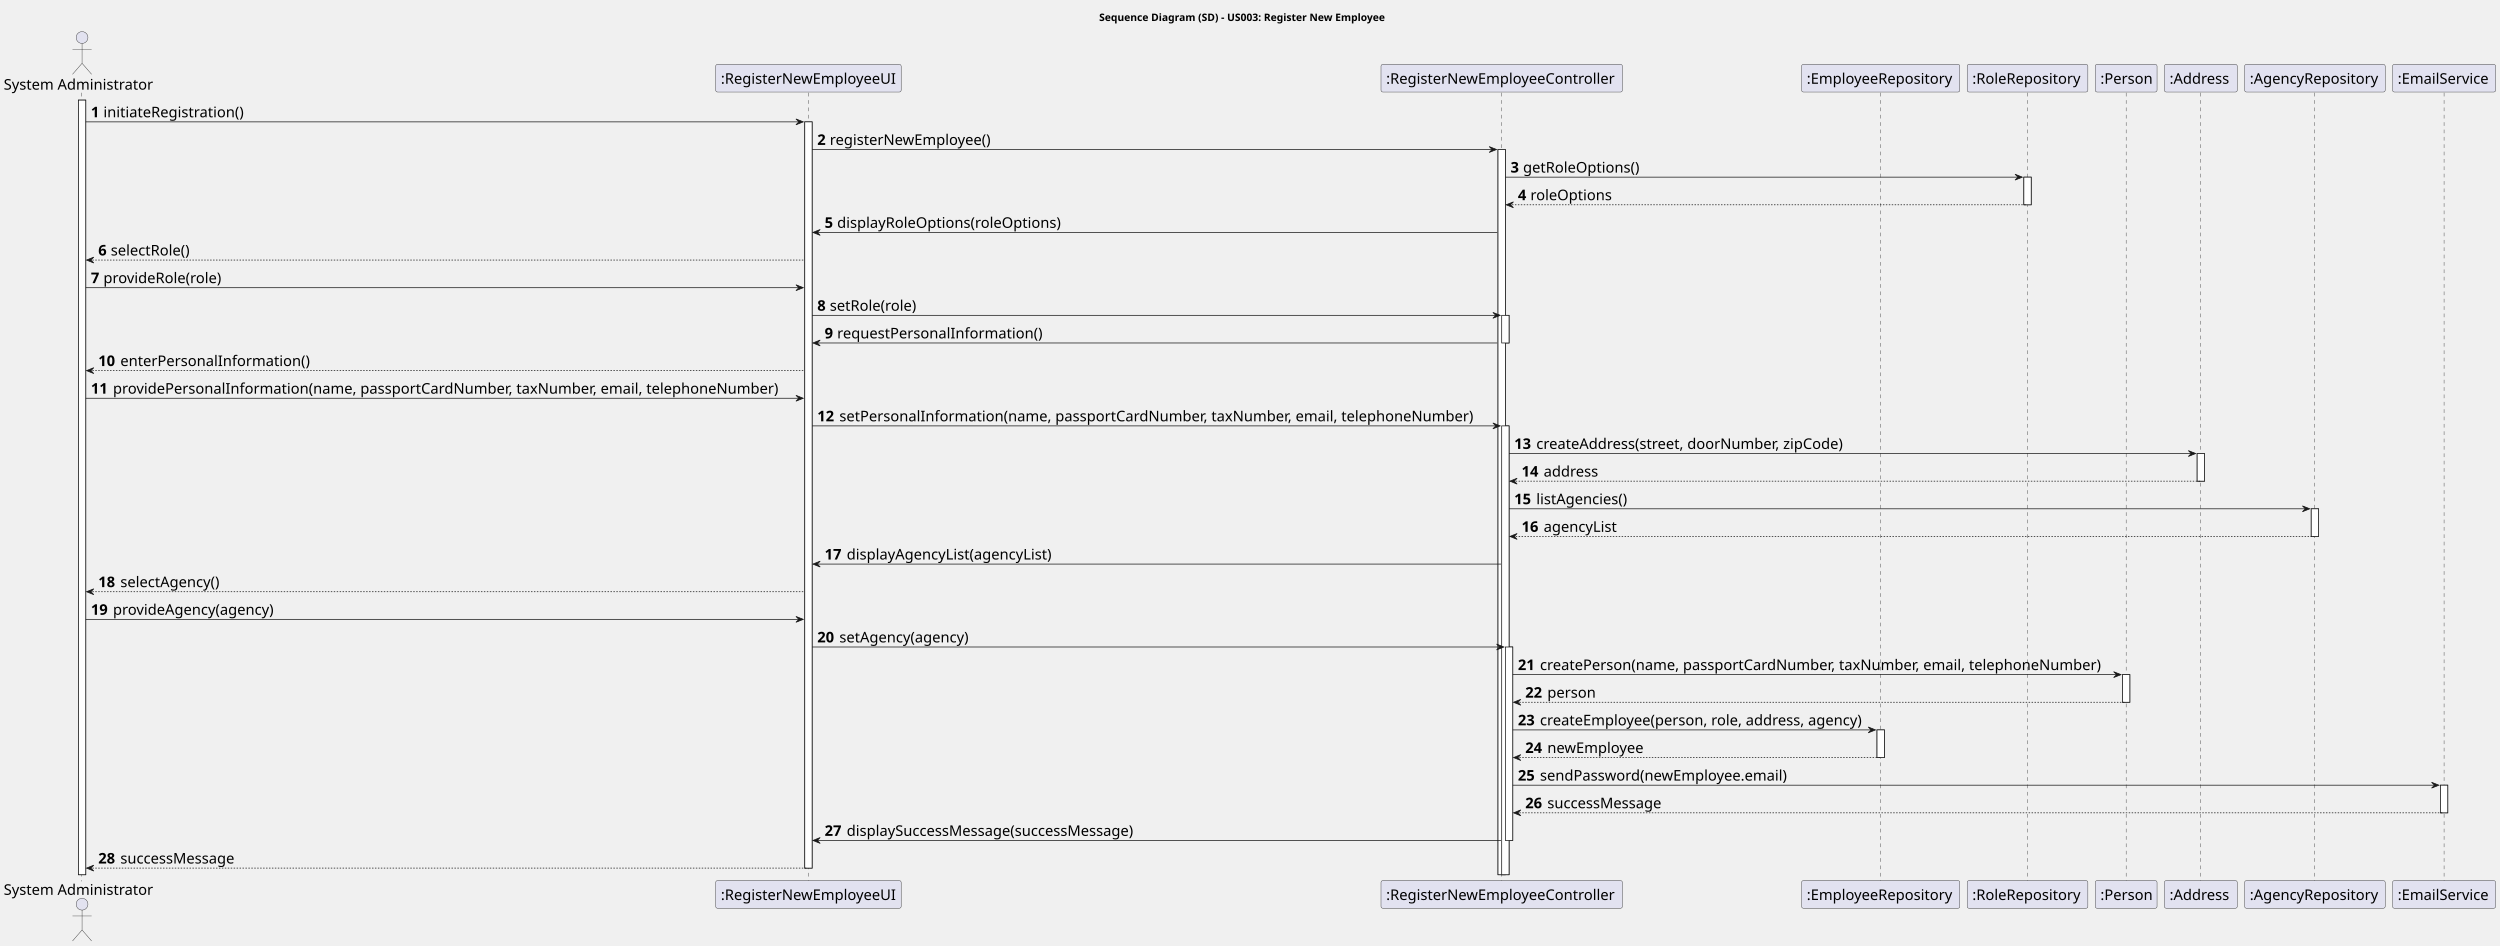
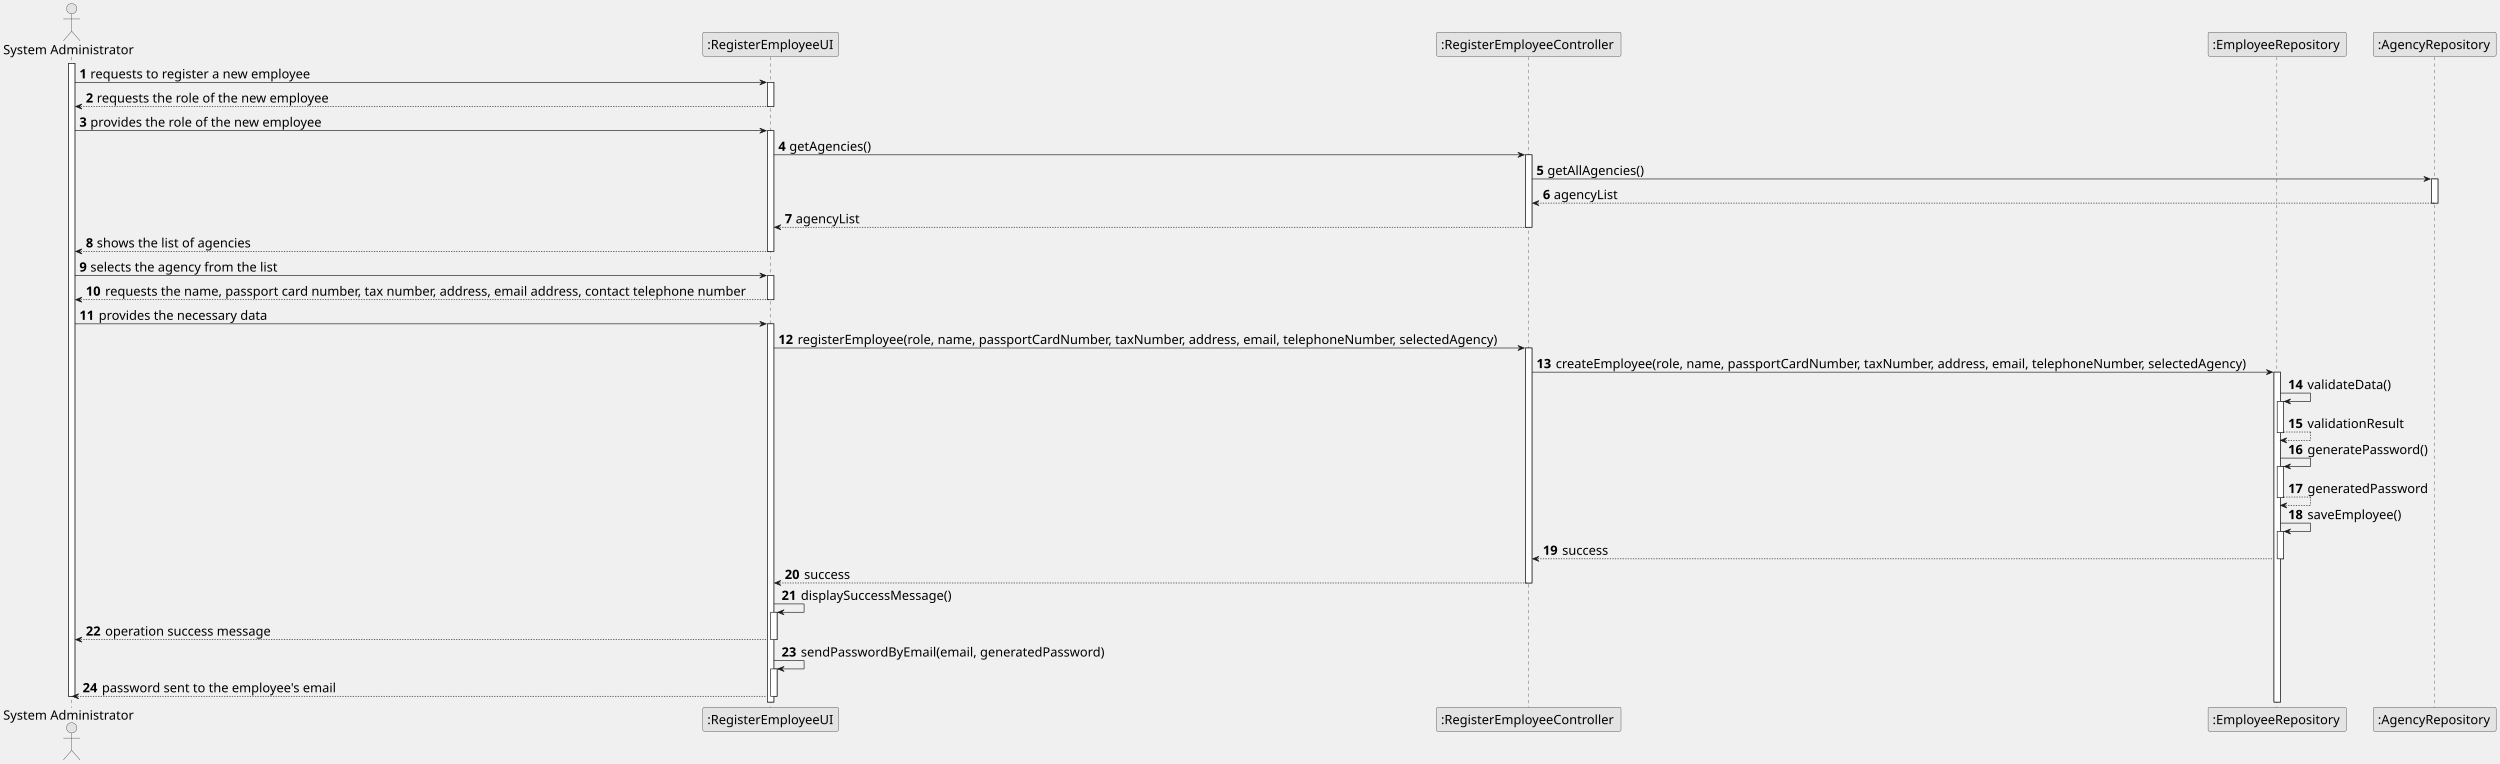
- <svg xmlns="http://www.w3.org/2000/svg" contentStyleType="text/css" height="1285px" preserveAspectRatio="none" style="width:3397px;height:1285px;background:#FFFFFF;" version="1.1" viewBox="0 0 3397 1285" width="3397px" zoomAndPan="magnify">
+ <svg xmlns="http://www.w3.org/2000/svg" contentStyleType="text/css" height="1188px" preserveAspectRatio="none" style="width:3888px;height:1188px;background:#FFFFFF;" version="1.1" viewBox="0 0 3888 1188" width="3888px" zoomAndPan="magnify">
  <defs />
  <g>
-     <text fill="#000000" font-family="sans-serif" font-size="14" font-weight="bold" lengthAdjust="spacing" textLength="408" x="1493.5" y="28.535">Sequence Diagram (SD) - US003: Register New Employee</text>
-     <rect fill="#FFFFFF" height="1052.531" style="stroke:#181818;stroke-width:1.0;" width="10" x="106.5" y="136.043" />
-     <rect fill="#FFFFFF" height="1013.977" style="stroke:#181818;stroke-width:1.0;" width="10" x="1093.5" y="165.598" />
-     <rect fill="#FFFFFF" height="985.422" style="stroke:#181818;stroke-width:1.0;" width="10" x="2035.5" y="203.152" />
-     <rect fill="#FFFFFF" height="37.555" style="stroke:#181818;stroke-width:1.0;" width="10" x="2040.5" y="428.481" />
-     <rect fill="#FFFFFF" height="609.875" style="stroke:#181818;stroke-width:1.0;" width="10" x="2040.5" y="578.699" />
-     <rect fill="#FFFFFF" height="262.883" style="stroke:#181818;stroke-width:1.0;" width="10" x="2045.5" y="879.137" />
-     <rect fill="#FFFFFF" height="37.555" style="stroke:#181818;stroke-width:1.0;" width="10" x="2550.5" y="991.801" />
-     <rect fill="#FFFFFF" height="37.555" style="stroke:#181818;stroke-width:1.0;" width="10" x="2750" y="240.707" />
-     <rect fill="#FFFFFF" height="37.555" style="stroke:#181818;stroke-width:1.0;" width="10" x="2884" y="916.691" />
-     <rect fill="#FFFFFF" height="37.555" style="stroke:#181818;stroke-width:1.0;" width="10" x="2985.5" y="616.254" />
-     <rect fill="#FFFFFF" height="37.555" style="stroke:#181818;stroke-width:1.0;" width="10" x="3140.5" y="691.363" />
-     <rect fill="#FFFFFF" height="37.555" style="stroke:#181818;stroke-width:1.0;" width="10" x="3316" y="1066.91" />
-     <line style="stroke:#181818;stroke-width:0.5;stroke-dasharray:5.0,5.0;" x1="111" x2="111" y1="126.043" y2="1197.574" />
-     <line style="stroke:#181818;stroke-width:0.5;stroke-dasharray:5.0,5.0;" x1="1098.5" x2="1098.5" y1="126.043" y2="1197.574" />
-     <line style="stroke:#181818;stroke-width:0.5;stroke-dasharray:5.0,5.0;" x1="2040.5" x2="2040.5" y1="126.043" y2="1197.574" />
-     <line style="stroke:#181818;stroke-width:0.5;stroke-dasharray:5.0,5.0;" x1="2555" x2="2555" y1="126.043" y2="1197.574" />
-     <line style="stroke:#181818;stroke-width:0.5;stroke-dasharray:5.0,5.0;" x1="2755" x2="2755" y1="126.043" y2="1197.574" />
-     <line style="stroke:#181818;stroke-width:0.5;stroke-dasharray:5.0,5.0;" x1="2889" x2="2889" y1="126.043" y2="1197.574" />
-     <line style="stroke:#181818;stroke-width:0.5;stroke-dasharray:5.0,5.0;" x1="2990" x2="2990" y1="126.043" y2="1197.574" />
-     <line style="stroke:#181818;stroke-width:0.5;stroke-dasharray:5.0,5.0;" x1="3145" x2="3145" y1="126.043" y2="1197.574" />
-     <line style="stroke:#181818;stroke-width:0.5;stroke-dasharray:5.0,5.0;" x1="3321" x2="3321" y1="126.043" y2="1197.574" />
-     <text fill="#000000" font-family="sans-serif" font-size="20" lengthAdjust="spacing" textLength="207" x="5" y="121.824">System Administrator</text>
-     <ellipse cx="111.5" cy="50.988" fill="#E2E2F0" rx="8" ry="8" style="stroke:#181818;stroke-width:0.5;" />
-     <path d="M111.5,58.988 L111.5,85.988 M98.5,66.988 L124.5,66.988 M111.5,85.988 L98.5,100.988 M111.5,85.988 L124.5,100.988 " fill="none" style="stroke:#181818;stroke-width:0.5;" />
-     <text fill="#000000" font-family="sans-serif" font-size="20" lengthAdjust="spacing" textLength="207" x="5" y="1215.91">System Administrator</text>
-     <ellipse cx="111.5" cy="1228.629" fill="#E2E2F0" rx="8" ry="8" style="stroke:#181818;stroke-width:0.5;" />
-     <path d="M111.5,1236.629 L111.5,1263.629 M98.5,1244.629 L124.5,1244.629 M111.5,1263.629 L98.5,1278.629 M111.5,1263.629 L124.5,1278.629 " fill="none" style="stroke:#181818;stroke-width:0.5;" />
-     <rect fill="#E2E2F0" height="37.555" rx="2.5" ry="2.5" style="stroke:#181818;stroke-width:0.5;" width="252" x="972.5" y="87.488" />
-     <text fill="#000000" font-family="sans-serif" font-size="20" lengthAdjust="spacing" textLength="238" x="979.5" y="113.824">:RegisterNewEmployeeUI</text>
-     <rect fill="#E2E2F0" height="37.555" rx="2.5" ry="2.5" style="stroke:#181818;stroke-width:0.5;" width="252" x="972.5" y="1196.574" />
-     <text fill="#000000" font-family="sans-serif" font-size="20" lengthAdjust="spacing" textLength="238" x="979.5" y="1222.91">:RegisterNewEmployeeUI</text>
-     <rect fill="#E2E2F0" height="37.555" rx="2.5" ry="2.5" style="stroke:#181818;stroke-width:0.5;" width="328" x="1876.5" y="87.488" />
-     <text fill="#000000" font-family="sans-serif" font-size="20" lengthAdjust="spacing" textLength="314" x="1883.5" y="113.824">:RegisterNewEmployeeController</text>
-     <rect fill="#E2E2F0" height="37.555" rx="2.5" ry="2.5" style="stroke:#181818;stroke-width:0.5;" width="328" x="1876.5" y="1196.574" />
-     <text fill="#000000" font-family="sans-serif" font-size="20" lengthAdjust="spacing" textLength="314" x="1883.5" y="1222.91">:RegisterNewEmployeeController</text>
-     <rect fill="#E2E2F0" height="37.555" rx="2.5" ry="2.5" style="stroke:#181818;stroke-width:0.5;" width="215" x="2448" y="87.488" />
-     <text fill="#000000" font-family="sans-serif" font-size="20" lengthAdjust="spacing" textLength="201" x="2455" y="113.824">:EmployeeRepository</text>
-     <rect fill="#E2E2F0" height="37.555" rx="2.5" ry="2.5" style="stroke:#181818;stroke-width:0.5;" width="215" x="2448" y="1196.574" />
-     <text fill="#000000" font-family="sans-serif" font-size="20" lengthAdjust="spacing" textLength="201" x="2455" y="1222.91">:EmployeeRepository</text>
-     <rect fill="#E2E2F0" height="37.555" rx="2.5" ry="2.5" style="stroke:#181818;stroke-width:0.5;" width="164" x="2673" y="87.488" />
-     <text fill="#000000" font-family="sans-serif" font-size="20" lengthAdjust="spacing" textLength="150" x="2680" y="113.824">:RoleRepository</text>
-     <rect fill="#E2E2F0" height="37.555" rx="2.5" ry="2.5" style="stroke:#181818;stroke-width:0.5;" width="164" x="2673" y="1196.574" />
-     <text fill="#000000" font-family="sans-serif" font-size="20" lengthAdjust="spacing" textLength="150" x="2680" y="1222.91">:RoleRepository</text>
-     <rect fill="#E2E2F0" height="37.555" rx="2.5" ry="2.5" style="stroke:#181818;stroke-width:0.5;" width="84" x="2847" y="87.488" />
-     <text fill="#000000" font-family="sans-serif" font-size="20" lengthAdjust="spacing" textLength="70" x="2854" y="113.824">:Person</text>
-     <rect fill="#E2E2F0" height="37.555" rx="2.5" ry="2.5" style="stroke:#181818;stroke-width:0.5;" width="84" x="2847" y="1196.574" />
-     <text fill="#000000" font-family="sans-serif" font-size="20" lengthAdjust="spacing" textLength="70" x="2854" y="1222.91">:Person</text>
-     <rect fill="#E2E2F0" height="37.555" rx="2.5" ry="2.5" style="stroke:#181818;stroke-width:0.5;" width="99" x="2941" y="87.488" />
-     <text fill="#000000" font-family="sans-serif" font-size="20" lengthAdjust="spacing" textLength="85" x="2948" y="113.824">:Address</text>
-     <rect fill="#E2E2F0" height="37.555" rx="2.5" ry="2.5" style="stroke:#181818;stroke-width:0.5;" width="99" x="2941" y="1196.574" />
-     <text fill="#000000" font-family="sans-serif" font-size="20" lengthAdjust="spacing" textLength="85" x="2948" y="1222.91">:Address</text>
-     <rect fill="#E2E2F0" height="37.555" rx="2.5" ry="2.5" style="stroke:#181818;stroke-width:0.5;" width="191" x="3050" y="87.488" />
-     <text fill="#000000" font-family="sans-serif" font-size="20" lengthAdjust="spacing" textLength="177" x="3057" y="113.824">:AgencyRepository</text>
-     <rect fill="#E2E2F0" height="37.555" rx="2.5" ry="2.5" style="stroke:#181818;stroke-width:0.5;" width="191" x="3050" y="1196.574" />
-     <text fill="#000000" font-family="sans-serif" font-size="20" lengthAdjust="spacing" textLength="177" x="3057" y="1222.91">:AgencyRepository</text>
-     <rect fill="#E2E2F0" height="37.555" rx="2.5" ry="2.5" style="stroke:#181818;stroke-width:0.5;" width="140" x="3251" y="87.488" />
-     <text fill="#000000" font-family="sans-serif" font-size="20" lengthAdjust="spacing" textLength="126" x="3258" y="113.824">:EmailService</text>
-     <rect fill="#E2E2F0" height="37.555" rx="2.5" ry="2.5" style="stroke:#181818;stroke-width:0.5;" width="140" x="3251" y="1196.574" />
-     <text fill="#000000" font-family="sans-serif" font-size="20" lengthAdjust="spacing" textLength="126" x="3258" y="1222.91">:EmailService</text>
-     <rect fill="#FFFFFF" height="1052.531" style="stroke:#181818;stroke-width:1.0;" width="10" x="106.5" y="136.043" />
-     <rect fill="#FFFFFF" height="1013.977" style="stroke:#181818;stroke-width:1.0;" width="10" x="1093.5" y="165.598" />
-     <rect fill="#FFFFFF" height="985.422" style="stroke:#181818;stroke-width:1.0;" width="10" x="2035.5" y="203.152" />
-     <rect fill="#FFFFFF" height="37.555" style="stroke:#181818;stroke-width:1.0;" width="10" x="2040.5" y="428.481" />
-     <rect fill="#FFFFFF" height="609.875" style="stroke:#181818;stroke-width:1.0;" width="10" x="2040.5" y="578.699" />
-     <rect fill="#FFFFFF" height="262.883" style="stroke:#181818;stroke-width:1.0;" width="10" x="2045.5" y="879.137" />
-     <rect fill="#FFFFFF" height="37.555" style="stroke:#181818;stroke-width:1.0;" width="10" x="2550.5" y="991.801" />
-     <rect fill="#FFFFFF" height="37.555" style="stroke:#181818;stroke-width:1.0;" width="10" x="2750" y="240.707" />
-     <rect fill="#FFFFFF" height="37.555" style="stroke:#181818;stroke-width:1.0;" width="10" x="2884" y="916.691" />
-     <rect fill="#FFFFFF" height="37.555" style="stroke:#181818;stroke-width:1.0;" width="10" x="2985.5" y="616.254" />
-     <rect fill="#FFFFFF" height="37.555" style="stroke:#181818;stroke-width:1.0;" width="10" x="3140.5" y="691.363" />
-     <rect fill="#FFFFFF" height="37.555" style="stroke:#181818;stroke-width:1.0;" width="10" x="3316" y="1066.91" />
-     <polygon fill="#181818" points="1081.5,161.598,1091.5,165.598,1081.5,169.598,1085.5,165.598" style="stroke:#181818;stroke-width:1.0;" />
-     <line style="stroke:#181818;stroke-width:1.0;" x1="116.5" x2="1087.5" y1="165.598" y2="165.598" />
-     <text fill="#000000" font-family="sans-serif" font-size="20" font-weight="bold" lengthAdjust="spacing" textLength="13" x="123.5" y="159.379">1</text>
-     <text fill="#000000" font-family="sans-serif" font-size="20" lengthAdjust="spacing" textLength="195" x="140.5" y="159.379">initiateRegistration()</text>
-     <polygon fill="#181818" points="2023.5,199.152,2033.5,203.152,2023.5,207.152,2027.5,203.152" style="stroke:#181818;stroke-width:1.0;" />
-     <line style="stroke:#181818;stroke-width:1.0;" x1="1103.5" x2="2029.5" y1="203.152" y2="203.152" />
-     <text fill="#000000" font-family="sans-serif" font-size="20" font-weight="bold" lengthAdjust="spacing" textLength="13" x="1110.5" y="196.934">2</text>
-     <text fill="#000000" font-family="sans-serif" font-size="20" lengthAdjust="spacing" textLength="221" x="1127.5" y="196.934">registerNewEmployee()</text>
-     <polygon fill="#181818" points="2738,236.707,2748,240.707,2738,244.707,2742,240.707" style="stroke:#181818;stroke-width:1.0;" />
-     <line style="stroke:#181818;stroke-width:1.0;" x1="2045.5" x2="2744" y1="240.707" y2="240.707" />
-     <text fill="#000000" font-family="sans-serif" font-size="20" font-weight="bold" lengthAdjust="spacing" textLength="13" x="2052.5" y="234.488">3</text>
-     <text fill="#000000" font-family="sans-serif" font-size="20" lengthAdjust="spacing" textLength="162" x="2069.5" y="234.488">getRoleOptions()</text>
-     <polygon fill="#181818" points="2056.5,274.262,2046.5,278.262,2056.5,282.262,2052.5,278.262" style="stroke:#181818;stroke-width:1.0;" />
-     <line style="stroke:#181818;stroke-width:1.0;stroke-dasharray:2.0,2.0;" x1="2050.5" x2="2754" y1="278.262" y2="278.262" />
-     <text fill="#000000" font-family="sans-serif" font-size="20" font-weight="bold" lengthAdjust="spacing" textLength="13" x="2062.5" y="272.043">4</text>
-     <text fill="#000000" font-family="sans-serif" font-size="20" lengthAdjust="spacing" textLength="113" x="2079.5" y="272.043">roleOptions</text>
-     <polygon fill="#181818" points="1114.5,311.816,1104.5,315.816,1114.5,319.816,1110.5,315.816" style="stroke:#181818;stroke-width:1.0;" />
-     <line style="stroke:#181818;stroke-width:1.0;" x1="1108.5" x2="2034.5" y1="315.816" y2="315.816" />
-     <text fill="#000000" font-family="sans-serif" font-size="20" font-weight="bold" lengthAdjust="spacing" textLength="13" x="1120.5" y="309.598">5</text>
-     <text fill="#000000" font-family="sans-serif" font-size="20" lengthAdjust="spacing" textLength="314" x="1137.5" y="309.598">displayRoleOptions(roleOptions)</text>
-     <polygon fill="#181818" points="127.5,349.371,117.5,353.371,127.5,357.371,123.5,353.371" style="stroke:#181818;stroke-width:1.0;" />
-     <line style="stroke:#181818;stroke-width:1.0;stroke-dasharray:2.0,2.0;" x1="121.5" x2="1092.5" y1="353.371" y2="353.371" />
-     <text fill="#000000" font-family="sans-serif" font-size="20" font-weight="bold" lengthAdjust="spacing" textLength="13" x="133.5" y="347.152">6</text>
-     <text fill="#000000" font-family="sans-serif" font-size="20" lengthAdjust="spacing" textLength="111" x="150.5" y="347.152">selectRole()</text>
-     <polygon fill="#181818" points="1081.5,386.926,1091.5,390.926,1081.5,394.926,1085.5,390.926" style="stroke:#181818;stroke-width:1.0;" />
-     <line style="stroke:#181818;stroke-width:1.0;" x1="116.5" x2="1087.5" y1="390.926" y2="390.926" />
-     <text fill="#000000" font-family="sans-serif" font-size="20" font-weight="bold" lengthAdjust="spacing" textLength="13" x="123.5" y="384.707">7</text>
-     <text fill="#000000" font-family="sans-serif" font-size="20" lengthAdjust="spacing" textLength="166" x="140.5" y="384.707">provideRole(role)</text>
-     <polygon fill="#181818" points="2028.5,424.481,2038.5,428.481,2028.5,432.481,2032.5,428.481" style="stroke:#181818;stroke-width:1.0;" />
-     <line style="stroke:#181818;stroke-width:1.0;" x1="1103.5" x2="2034.5" y1="428.481" y2="428.481" />
-     <text fill="#000000" font-family="sans-serif" font-size="20" font-weight="bold" lengthAdjust="spacing" textLength="13" x="1110.5" y="422.262">8</text>
-     <text fill="#000000" font-family="sans-serif" font-size="20" lengthAdjust="spacing" textLength="121" x="1127.5" y="422.262">setRole(role)</text>
-     <polygon fill="#181818" points="1114.5,462.035,1104.5,466.035,1114.5,470.035,1110.5,466.035" style="stroke:#181818;stroke-width:1.0;" />
-     <line style="stroke:#181818;stroke-width:1.0;" x1="1108.5" x2="2034.5" y1="466.035" y2="466.035" />
-     <text fill="#000000" font-family="sans-serif" font-size="20" font-weight="bold" lengthAdjust="spacing" textLength="13" x="1120.5" y="459.816">9</text>
-     <text fill="#000000" font-family="sans-serif" font-size="20" lengthAdjust="spacing" textLength="279" x="1137.5" y="459.816">requestPersonalInformation()</text>
-     <polygon fill="#181818" points="127.5,499.59,117.5,503.59,127.5,507.59,123.5,503.59" style="stroke:#181818;stroke-width:1.0;" />
-     <line style="stroke:#181818;stroke-width:1.0;stroke-dasharray:2.0,2.0;" x1="121.5" x2="1092.5" y1="503.59" y2="503.59" />
-     <text fill="#000000" font-family="sans-serif" font-size="20" font-weight="bold" lengthAdjust="spacing" textLength="26" x="133.5" y="497.371">10</text>
-     <text fill="#000000" font-family="sans-serif" font-size="20" lengthAdjust="spacing" textLength="256" x="163.5" y="497.371">enterPersonalInformation()</text>
-     <polygon fill="#181818" points="1081.5,537.144,1091.5,541.144,1081.5,545.144,1085.5,541.144" style="stroke:#181818;stroke-width:1.0;" />
-     <line style="stroke:#181818;stroke-width:1.0;" x1="116.5" x2="1087.5" y1="541.144" y2="541.144" />
-     <text fill="#000000" font-family="sans-serif" font-size="20" font-weight="bold" lengthAdjust="spacing" textLength="26" x="123.5" y="534.926">11</text>
-     <text fill="#000000" font-family="sans-serif" font-size="20" lengthAdjust="spacing" textLength="923" x="153.5" y="534.926">providePersonalInformation(name, passportCardNumber, taxNumber, email, telephoneNumber)</text>
-     <polygon fill="#181818" points="2028.5,574.699,2038.5,578.699,2028.5,582.699,2032.5,578.699" style="stroke:#181818;stroke-width:1.0;" />
-     <line style="stroke:#181818;stroke-width:1.0;" x1="1103.5" x2="2034.5" y1="578.699" y2="578.699" />
-     <text fill="#000000" font-family="sans-serif" font-size="20" font-weight="bold" lengthAdjust="spacing" textLength="26" x="1110.5" y="572.481">12</text>
-     <text fill="#000000" font-family="sans-serif" font-size="20" lengthAdjust="spacing" textLength="878" x="1140.5" y="572.481">setPersonalInformation(name, passportCardNumber, taxNumber, email, telephoneNumber)</text>
-     <polygon fill="#181818" points="2973.5,612.254,2983.5,616.254,2973.5,620.254,2977.5,616.254" style="stroke:#181818;stroke-width:1.0;" />
-     <line style="stroke:#181818;stroke-width:1.0;" x1="2050.5" x2="2979.5" y1="616.254" y2="616.254" />
-     <text fill="#000000" font-family="sans-serif" font-size="20" font-weight="bold" lengthAdjust="spacing" textLength="26" x="2057.5" y="610.035">13</text>
-     <text fill="#000000" font-family="sans-serif" font-size="20" lengthAdjust="spacing" textLength="432" x="2087.5" y="610.035">createAddress(street, doorNumber, zipCode)</text>
-     <polygon fill="#181818" points="2061.5,649.809,2051.5,653.809,2061.5,657.809,2057.5,653.809" style="stroke:#181818;stroke-width:1.0;" />
-     <line style="stroke:#181818;stroke-width:1.0;stroke-dasharray:2.0,2.0;" x1="2055.5" x2="2989.5" y1="653.809" y2="653.809" />
-     <text fill="#000000" font-family="sans-serif" font-size="20" font-weight="bold" lengthAdjust="spacing" textLength="26" x="2067.5" y="647.59">14</text>
-     <text fill="#000000" font-family="sans-serif" font-size="20" lengthAdjust="spacing" textLength="76" x="2097.5" y="647.59">address</text>
-     <polygon fill="#181818" points="3128.5,687.363,3138.5,691.363,3128.5,695.363,3132.5,691.363" style="stroke:#181818;stroke-width:1.0;" />
-     <line style="stroke:#181818;stroke-width:1.0;" x1="2050.5" x2="3134.5" y1="691.363" y2="691.363" />
-     <text fill="#000000" font-family="sans-serif" font-size="20" font-weight="bold" lengthAdjust="spacing" textLength="26" x="2057.5" y="685.144">15</text>
-     <text fill="#000000" font-family="sans-serif" font-size="20" lengthAdjust="spacing" textLength="129" x="2087.5" y="685.144">listAgencies()</text>
-     <polygon fill="#181818" points="2061.5,724.918,2051.5,728.918,2061.5,732.918,2057.5,728.918" style="stroke:#181818;stroke-width:1.0;" />
-     <line style="stroke:#181818;stroke-width:1.0;stroke-dasharray:2.0,2.0;" x1="2055.5" x2="3144.5" y1="728.918" y2="728.918" />
-     <text fill="#000000" font-family="sans-serif" font-size="20" font-weight="bold" lengthAdjust="spacing" textLength="26" x="2067.5" y="722.699">16</text>
-     <text fill="#000000" font-family="sans-serif" font-size="20" lengthAdjust="spacing" textLength="100" x="2097.5" y="722.699">agencyList</text>
-     <polygon fill="#181818" points="1114.5,762.473,1104.5,766.473,1114.5,770.473,1110.5,766.473" style="stroke:#181818;stroke-width:1.0;" />
-     <line style="stroke:#181818;stroke-width:1.0;" x1="1108.5" x2="2039.5" y1="766.473" y2="766.473" />
-     <text fill="#000000" font-family="sans-serif" font-size="20" font-weight="bold" lengthAdjust="spacing" textLength="26" x="1120.5" y="760.254">17</text>
-     <text fill="#000000" font-family="sans-serif" font-size="20" lengthAdjust="spacing" textLength="286" x="1150.5" y="760.254">displayAgencyList(agencyList)</text>
-     <polygon fill="#181818" points="127.5,800.027,117.5,804.027,127.5,808.027,123.5,804.027" style="stroke:#181818;stroke-width:1.0;" />
-     <line style="stroke:#181818;stroke-width:1.0;stroke-dasharray:2.0,2.0;" x1="121.5" x2="1092.5" y1="804.027" y2="804.027" />
-     <text fill="#000000" font-family="sans-serif" font-size="20" font-weight="bold" lengthAdjust="spacing" textLength="26" x="133.5" y="797.809">18</text>
-     <text fill="#000000" font-family="sans-serif" font-size="20" lengthAdjust="spacing" textLength="138" x="163.5" y="797.809">selectAgency()</text>
-     <polygon fill="#181818" points="1081.5,837.582,1091.5,841.582,1081.5,845.582,1085.5,841.582" style="stroke:#181818;stroke-width:1.0;" />
-     <line style="stroke:#181818;stroke-width:1.0;" x1="116.5" x2="1087.5" y1="841.582" y2="841.582" />
-     <text fill="#000000" font-family="sans-serif" font-size="20" font-weight="bold" lengthAdjust="spacing" textLength="26" x="123.5" y="835.363">19</text>
-     <text fill="#000000" font-family="sans-serif" font-size="20" lengthAdjust="spacing" textLength="222" x="153.5" y="835.363">provideAgency(agency)</text>
-     <polygon fill="#181818" points="2033.5,875.137,2043.5,879.137,2033.5,883.137,2037.5,879.137" style="stroke:#181818;stroke-width:1.0;" />
-     <line style="stroke:#181818;stroke-width:1.0;" x1="1103.5" x2="2039.5" y1="879.137" y2="879.137" />
-     <text fill="#000000" font-family="sans-serif" font-size="20" font-weight="bold" lengthAdjust="spacing" textLength="26" x="1110.5" y="872.918">20</text>
-     <text fill="#000000" font-family="sans-serif" font-size="20" lengthAdjust="spacing" textLength="177" x="1140.5" y="872.918">setAgency(agency)</text>
-     <polygon fill="#181818" points="2872,912.691,2882,916.691,2872,920.691,2876,916.691" style="stroke:#181818;stroke-width:1.0;" />
-     <line style="stroke:#181818;stroke-width:1.0;" x1="2055.5" x2="2878" y1="916.691" y2="916.691" />
-     <text fill="#000000" font-family="sans-serif" font-size="20" font-weight="bold" lengthAdjust="spacing" textLength="26" x="2062.5" y="910.473">21</text>
-     <text fill="#000000" font-family="sans-serif" font-size="20" lengthAdjust="spacing" textLength="779" x="2092.5" y="910.473">createPerson(name, passportCardNumber, taxNumber, email, telephoneNumber)</text>
-     <polygon fill="#181818" points="2066.5,950.246,2056.5,954.246,2066.5,958.246,2062.5,954.246" style="stroke:#181818;stroke-width:1.0;" />
-     <line style="stroke:#181818;stroke-width:1.0;stroke-dasharray:2.0,2.0;" x1="2060.5" x2="2888" y1="954.246" y2="954.246" />
-     <text fill="#000000" font-family="sans-serif" font-size="20" font-weight="bold" lengthAdjust="spacing" textLength="26" x="2072.5" y="948.027">22</text>
-     <text fill="#000000" font-family="sans-serif" font-size="20" lengthAdjust="spacing" textLength="66" x="2102.5" y="948.027">person</text>
-     <polygon fill="#181818" points="2538.5,987.801,2548.5,991.801,2538.5,995.801,2542.5,991.801" style="stroke:#181818;stroke-width:1.0;" />
-     <line style="stroke:#181818;stroke-width:1.0;" x1="2055.5" x2="2544.5" y1="991.801" y2="991.801" />
-     <text fill="#000000" font-family="sans-serif" font-size="20" font-weight="bold" lengthAdjust="spacing" textLength="26" x="2062.5" y="985.582">23</text>
-     <text fill="#000000" font-family="sans-serif" font-size="20" lengthAdjust="spacing" textLength="446" x="2092.5" y="985.582">createEmployee(person, role, address, agency)</text>
-     <polygon fill="#181818" points="2066.5,1025.355,2056.5,1029.355,2066.5,1033.355,2062.5,1029.355" style="stroke:#181818;stroke-width:1.0;" />
-     <line style="stroke:#181818;stroke-width:1.0;stroke-dasharray:2.0,2.0;" x1="2060.5" x2="2554.5" y1="1029.355" y2="1029.355" />
-     <text fill="#000000" font-family="sans-serif" font-size="20" font-weight="bold" lengthAdjust="spacing" textLength="26" x="2072.5" y="1023.137">24</text>
-     <text fill="#000000" font-family="sans-serif" font-size="20" lengthAdjust="spacing" textLength="131" x="2102.5" y="1023.137">newEmployee</text>
-     <polygon fill="#181818" points="3304,1062.91,3314,1066.91,3304,1070.91,3308,1066.91" style="stroke:#181818;stroke-width:1.0;" />
-     <line style="stroke:#181818;stroke-width:1.0;" x1="2055.5" x2="3310" y1="1066.91" y2="1066.91" />
-     <text fill="#000000" font-family="sans-serif" font-size="20" font-weight="bold" lengthAdjust="spacing" textLength="26" x="2062.5" y="1060.691">25</text>
-     <text fill="#000000" font-family="sans-serif" font-size="20" lengthAdjust="spacing" textLength="340" x="2092.5" y="1060.691">sendPassword(newEmployee.email)</text>
-     <polygon fill="#181818" points="2066.5,1100.465,2056.5,1104.465,2066.5,1108.465,2062.5,1104.465" style="stroke:#181818;stroke-width:1.0;" />
-     <line style="stroke:#181818;stroke-width:1.0;stroke-dasharray:2.0,2.0;" x1="2060.5" x2="3320" y1="1104.465" y2="1104.465" />
-     <text fill="#000000" font-family="sans-serif" font-size="20" font-weight="bold" lengthAdjust="spacing" textLength="26" x="2072.5" y="1098.246">26</text>
-     <text fill="#000000" font-family="sans-serif" font-size="20" lengthAdjust="spacing" textLength="155" x="2102.5" y="1098.246">successMessage</text>
-     <polygon fill="#181818" points="1114.5,1138.02,1104.5,1142.02,1114.5,1146.02,1110.5,1142.02" style="stroke:#181818;stroke-width:1.0;" />
-     <line style="stroke:#181818;stroke-width:1.0;" x1="1108.5" x2="2039.5" y1="1142.02" y2="1142.02" />
-     <text fill="#000000" font-family="sans-serif" font-size="20" font-weight="bold" lengthAdjust="spacing" textLength="26" x="1120.5" y="1135.801">27</text>
-     <text fill="#000000" font-family="sans-serif" font-size="20" lengthAdjust="spacing" textLength="394" x="1150.5" y="1135.801">displaySuccessMessage(successMessage)</text>
-     <polygon fill="#181818" points="127.5,1175.574,117.5,1179.574,127.5,1183.574,123.5,1179.574" style="stroke:#181818;stroke-width:1.0;" />
-     <line style="stroke:#181818;stroke-width:1.0;stroke-dasharray:2.0,2.0;" x1="121.5" x2="1097.5" y1="1179.574" y2="1179.574" />
-     <text fill="#000000" font-family="sans-serif" font-size="20" font-weight="bold" lengthAdjust="spacing" textLength="26" x="133.5" y="1173.355">28</text>
-     <text fill="#000000" font-family="sans-serif" font-size="20" lengthAdjust="spacing" textLength="155" x="163.5" y="1173.355">successMessage</text>
+     <rect fill="#FFFFFF" height="984.312" style="stroke:#181818;stroke-width:1.0;" width="10" x="106.5" y="98.555" />
+     <rect fill="#FFFFFF" height="37.555" style="stroke:#181818;stroke-width:1.0;" width="10" x="1193.5" y="128.109" />
+     <rect fill="#FFFFFF" height="187.773" style="stroke:#181818;stroke-width:1.0;" width="10" x="1193.5" y="203.219" />
+     <rect fill="#FFFFFF" height="37.555" style="stroke:#181818;stroke-width:1.0;" width="10" x="1193.5" y="428.547" />
+     <rect fill="#FFFFFF" height="588.211" style="stroke:#181818;stroke-width:1.0;" width="10" x="1193.5" y="503.656" />
+     <rect fill="#FFFFFF" height="42.555" style="stroke:#181818;stroke-width:1.0;" width="10" x="1198.5" y="952.203" />
+     <rect fill="#FFFFFF" height="42.555" style="stroke:#181818;stroke-width:1.0;" width="10" x="1198.5" y="1040.312" />
+     <rect fill="#FFFFFF" height="112.664" style="stroke:#181818;stroke-width:1.0;" width="10" x="2372.5" y="240.773" />
+     <rect fill="#FFFFFF" height="365.438" style="stroke:#181818;stroke-width:1.0;" width="10" x="2372.5" y="541.211" />
+     <rect fill="#FFFFFF" height="513.102" style="stroke:#181818;stroke-width:1.0;" width="10" x="3536.5" y="578.766" />
+     <rect fill="#FFFFFF" height="48.555" style="stroke:#181818;stroke-width:1.0;" width="10" x="3541.5" y="624.32" />
+     <rect fill="#FFFFFF" height="48.555" style="stroke:#181818;stroke-width:1.0;" width="10" x="3541.5" y="725.43" />
+     <rect fill="#FFFFFF" height="42.555" style="stroke:#181818;stroke-width:1.0;" width="10" x="3541.5" y="826.539" />
+     <rect fill="#FFFFFF" height="37.555" style="stroke:#181818;stroke-width:1.0;" width="10" x="3781.5" y="278.328" />
+     <line style="stroke:#181818;stroke-width:0.5;stroke-dasharray:5.0,5.0;" x1="111" x2="111" y1="88.555" y2="1100.867" />
+     <line style="stroke:#181818;stroke-width:0.5;stroke-dasharray:5.0,5.0;" x1="1198" x2="1198" y1="88.555" y2="1100.867" />
+     <line style="stroke:#181818;stroke-width:0.5;stroke-dasharray:5.0,5.0;" x1="2377" x2="2377" y1="88.555" y2="1100.867" />
+     <line style="stroke:#181818;stroke-width:0.5;stroke-dasharray:5.0,5.0;" x1="3541" x2="3541" y1="88.555" y2="1100.867" />
+     <line style="stroke:#181818;stroke-width:0.5;stroke-dasharray:5.0,5.0;" x1="3786" x2="3786" y1="88.555" y2="1100.867" />
+     <text fill="#000000" font-family="sans-serif" font-size="20" lengthAdjust="spacing" textLength="207" x="5" y="84.336">System Administrator</text>
+     <ellipse cx="111.5" cy="13.5" fill="#E3E3E3" rx="8" ry="8" style="stroke:#181818;stroke-width:0.5;" />
+     <path d="M111.5,21.5 L111.5,48.5 M98.5,29.5 L124.5,29.5 M111.5,48.5 L98.5,63.5 M111.5,48.5 L124.5,63.5 " fill="none" style="stroke:#181818;stroke-width:0.5;" />
+     <text fill="#000000" font-family="sans-serif" font-size="20" lengthAdjust="spacing" textLength="207" x="5" y="1119.203">System Administrator</text>
+     <ellipse cx="111.5" cy="1131.922" fill="#E3E3E3" rx="8" ry="8" style="stroke:#181818;stroke-width:0.5;" />
+     <path d="M111.5,1139.922 L111.5,1166.922 M98.5,1147.922 L124.5,1147.922 M111.5,1166.922 L98.5,1181.922 M111.5,1166.922 L124.5,1181.922 " fill="none" style="stroke:#181818;stroke-width:0.5;" />
+     <rect fill="#E3E3E3" height="37.555" rx="2.5" ry="2.5" style="stroke:#181818;stroke-width:0.5;" width="211" x="1093" y="50" />
+     <text fill="#000000" font-family="sans-serif" font-size="20" lengthAdjust="spacing" textLength="197" x="1100" y="76.336">:RegisterEmployeeUI</text>
+     <rect fill="#E3E3E3" height="37.555" rx="2.5" ry="2.5" style="stroke:#181818;stroke-width:0.5;" width="211" x="1093" y="1099.867" />
+     <text fill="#000000" font-family="sans-serif" font-size="20" lengthAdjust="spacing" textLength="197" x="1100" y="1126.203">:RegisterEmployeeUI</text>
+     <rect fill="#E3E3E3" height="37.555" rx="2.5" ry="2.5" style="stroke:#181818;stroke-width:0.5;" width="287" x="2234" y="50" />
+     <text fill="#000000" font-family="sans-serif" font-size="20" lengthAdjust="spacing" textLength="273" x="2241" y="76.336">:RegisterEmployeeController</text>
+     <rect fill="#E3E3E3" height="37.555" rx="2.5" ry="2.5" style="stroke:#181818;stroke-width:0.5;" width="287" x="2234" y="1099.867" />
+     <text fill="#000000" font-family="sans-serif" font-size="20" lengthAdjust="spacing" textLength="273" x="2241" y="1126.203">:RegisterEmployeeController</text>
+     <rect fill="#E3E3E3" height="37.555" rx="2.5" ry="2.5" style="stroke:#181818;stroke-width:0.5;" width="215" x="3434" y="50" />
+     <text fill="#000000" font-family="sans-serif" font-size="20" lengthAdjust="spacing" textLength="201" x="3441" y="76.336">:EmployeeRepository</text>
+     <rect fill="#E3E3E3" height="37.555" rx="2.5" ry="2.5" style="stroke:#181818;stroke-width:0.5;" width="215" x="3434" y="1099.867" />
+     <text fill="#000000" font-family="sans-serif" font-size="20" lengthAdjust="spacing" textLength="201" x="3441" y="1126.203">:EmployeeRepository</text>
+     <rect fill="#E3E3E3" height="37.555" rx="2.5" ry="2.5" style="stroke:#181818;stroke-width:0.5;" width="191" x="3691" y="50" />
+     <text fill="#000000" font-family="sans-serif" font-size="20" lengthAdjust="spacing" textLength="177" x="3698" y="76.336">:AgencyRepository</text>
+     <rect fill="#E3E3E3" height="37.555" rx="2.5" ry="2.5" style="stroke:#181818;stroke-width:0.5;" width="191" x="3691" y="1099.867" />
+     <text fill="#000000" font-family="sans-serif" font-size="20" lengthAdjust="spacing" textLength="177" x="3698" y="1126.203">:AgencyRepository</text>
+     <rect fill="#FFFFFF" height="984.312" style="stroke:#181818;stroke-width:1.0;" width="10" x="106.5" y="98.555" />
+     <rect fill="#FFFFFF" height="37.555" style="stroke:#181818;stroke-width:1.0;" width="10" x="1193.5" y="128.109" />
+     <rect fill="#FFFFFF" height="187.773" style="stroke:#181818;stroke-width:1.0;" width="10" x="1193.5" y="203.219" />
+     <rect fill="#FFFFFF" height="37.555" style="stroke:#181818;stroke-width:1.0;" width="10" x="1193.5" y="428.547" />
+     <rect fill="#FFFFFF" height="588.211" style="stroke:#181818;stroke-width:1.0;" width="10" x="1193.5" y="503.656" />
+     <rect fill="#FFFFFF" height="42.555" style="stroke:#181818;stroke-width:1.0;" width="10" x="1198.5" y="952.203" />
+     <rect fill="#FFFFFF" height="42.555" style="stroke:#181818;stroke-width:1.0;" width="10" x="1198.5" y="1040.312" />
+     <rect fill="#FFFFFF" height="112.664" style="stroke:#181818;stroke-width:1.0;" width="10" x="2372.5" y="240.773" />
+     <rect fill="#FFFFFF" height="365.438" style="stroke:#181818;stroke-width:1.0;" width="10" x="2372.5" y="541.211" />
+     <rect fill="#FFFFFF" height="513.102" style="stroke:#181818;stroke-width:1.0;" width="10" x="3536.5" y="578.766" />
+     <rect fill="#FFFFFF" height="48.555" style="stroke:#181818;stroke-width:1.0;" width="10" x="3541.5" y="624.32" />
+     <rect fill="#FFFFFF" height="48.555" style="stroke:#181818;stroke-width:1.0;" width="10" x="3541.5" y="725.43" />
+     <rect fill="#FFFFFF" height="42.555" style="stroke:#181818;stroke-width:1.0;" width="10" x="3541.5" y="826.539" />
+     <rect fill="#FFFFFF" height="37.555" style="stroke:#181818;stroke-width:1.0;" width="10" x="3781.5" y="278.328" />
+     <polygon fill="#181818" points="1181.5,124.109,1191.5,128.109,1181.5,132.109,1185.5,128.109" style="stroke:#181818;stroke-width:1.0;" />
+     <line style="stroke:#181818;stroke-width:1.0;" x1="116.5" x2="1187.5" y1="128.109" y2="128.109" />
+     <text fill="#000000" font-family="sans-serif" font-size="20" font-weight="bold" lengthAdjust="spacing" textLength="13" x="123.5" y="121.891">1</text>
+     <text fill="#000000" font-family="sans-serif" font-size="20" lengthAdjust="spacing" textLength="346" x="140.5" y="121.891">requests to register a new employee</text>
+     <polygon fill="#181818" points="127.5,161.664,117.5,165.664,127.5,169.664,123.5,165.664" style="stroke:#181818;stroke-width:1.0;" />
+     <line style="stroke:#181818;stroke-width:1.0;stroke-dasharray:2.0,2.0;" x1="121.5" x2="1197.5" y1="165.664" y2="165.664" />
+     <text fill="#000000" font-family="sans-serif" font-size="20" font-weight="bold" lengthAdjust="spacing" textLength="13" x="133.5" y="159.445">2</text>
+     <text fill="#000000" font-family="sans-serif" font-size="20" lengthAdjust="spacing" textLength="365" x="150.5" y="159.445">requests the role of the new employee</text>
+     <polygon fill="#181818" points="1181.5,199.219,1191.5,203.219,1181.5,207.219,1185.5,203.219" style="stroke:#181818;stroke-width:1.0;" />
+     <line style="stroke:#181818;stroke-width:1.0;" x1="116.5" x2="1187.5" y1="203.219" y2="203.219" />
+     <text fill="#000000" font-family="sans-serif" font-size="20" font-weight="bold" lengthAdjust="spacing" textLength="13" x="123.5" y="197">3</text>
+     <text fill="#000000" font-family="sans-serif" font-size="20" lengthAdjust="spacing" textLength="366" x="140.5" y="197">provides the role of the new employee</text>
+     <polygon fill="#181818" points="2360.5,236.773,2370.5,240.773,2360.5,244.773,2364.5,240.773" style="stroke:#181818;stroke-width:1.0;" />
+     <line style="stroke:#181818;stroke-width:1.0;" x1="1203.5" x2="2366.5" y1="240.773" y2="240.773" />
+     <text fill="#000000" font-family="sans-serif" font-size="20" font-weight="bold" lengthAdjust="spacing" textLength="13" x="1210.5" y="234.555">4</text>
+     <text fill="#000000" font-family="sans-serif" font-size="20" lengthAdjust="spacing" textLength="130" x="1227.5" y="234.555">getAgencies()</text>
+     <polygon fill="#181818" points="3769.5,274.328,3779.5,278.328,3769.5,282.328,3773.5,278.328" style="stroke:#181818;stroke-width:1.0;" />
+     <line style="stroke:#181818;stroke-width:1.0;" x1="2382.5" x2="3775.5" y1="278.328" y2="278.328" />
+     <text fill="#000000" font-family="sans-serif" font-size="20" font-weight="bold" lengthAdjust="spacing" textLength="13" x="2389.5" y="272.109">5</text>
+     <text fill="#000000" font-family="sans-serif" font-size="20" lengthAdjust="spacing" textLength="156" x="2406.5" y="272.109">getAllAgencies()</text>
+     <polygon fill="#181818" points="2393.5,311.883,2383.5,315.883,2393.5,319.883,2389.5,315.883" style="stroke:#181818;stroke-width:1.0;" />
+     <line style="stroke:#181818;stroke-width:1.0;stroke-dasharray:2.0,2.0;" x1="2387.5" x2="3785.5" y1="315.883" y2="315.883" />
+     <text fill="#000000" font-family="sans-serif" font-size="20" font-weight="bold" lengthAdjust="spacing" textLength="13" x="2399.5" y="309.664">6</text>
+     <text fill="#000000" font-family="sans-serif" font-size="20" lengthAdjust="spacing" textLength="100" x="2416.5" y="309.664">agencyList</text>
+     <polygon fill="#181818" points="1214.5,349.438,1204.5,353.438,1214.5,357.438,1210.5,353.438" style="stroke:#181818;stroke-width:1.0;" />
+     <line style="stroke:#181818;stroke-width:1.0;stroke-dasharray:2.0,2.0;" x1="1208.5" x2="2376.5" y1="353.438" y2="353.438" />
+     <text fill="#000000" font-family="sans-serif" font-size="20" font-weight="bold" lengthAdjust="spacing" textLength="13" x="1220.5" y="347.219">7</text>
+     <text fill="#000000" font-family="sans-serif" font-size="20" lengthAdjust="spacing" textLength="100" x="1237.5" y="347.219">agencyList</text>
+     <polygon fill="#181818" points="127.5,386.992,117.5,390.992,127.5,394.992,123.5,390.992" style="stroke:#181818;stroke-width:1.0;" />
+     <line style="stroke:#181818;stroke-width:1.0;stroke-dasharray:2.0,2.0;" x1="121.5" x2="1197.5" y1="390.992" y2="390.992" />
+     <text fill="#000000" font-family="sans-serif" font-size="20" font-weight="bold" lengthAdjust="spacing" textLength="13" x="133.5" y="384.773">8</text>
+     <text fill="#000000" font-family="sans-serif" font-size="20" lengthAdjust="spacing" textLength="244" x="150.5" y="384.773">shows the list of agencies</text>
+     <polygon fill="#181818" points="1181.5,424.547,1191.5,428.547,1181.5,432.547,1185.5,428.547" style="stroke:#181818;stroke-width:1.0;" />
+     <line style="stroke:#181818;stroke-width:1.0;" x1="116.5" x2="1187.5" y1="428.547" y2="428.547" />
+     <text fill="#000000" font-family="sans-serif" font-size="20" font-weight="bold" lengthAdjust="spacing" textLength="13" x="123.5" y="422.328">9</text>
+     <text fill="#000000" font-family="sans-serif" font-size="20" lengthAdjust="spacing" textLength="296" x="140.5" y="422.328">selects the agency from the list</text>
+     <polygon fill="#181818" points="127.5,462.102,117.5,466.102,127.5,470.102,123.5,466.102" style="stroke:#181818;stroke-width:1.0;" />
+     <line style="stroke:#181818;stroke-width:1.0;stroke-dasharray:2.0,2.0;" x1="121.5" x2="1197.5" y1="466.102" y2="466.102" />
+     <text fill="#000000" font-family="sans-serif" font-size="20" font-weight="bold" lengthAdjust="spacing" textLength="26" x="133.5" y="459.883">10</text>
+     <text fill="#000000" font-family="sans-serif" font-size="20" lengthAdjust="spacing" textLength="1023" x="163.5" y="459.883">requests the name, passport card number, tax number, address, email address, contact telephone number</text>
+     <polygon fill="#181818" points="1181.5,499.656,1191.5,503.656,1181.5,507.656,1185.5,503.656" style="stroke:#181818;stroke-width:1.0;" />
+     <line style="stroke:#181818;stroke-width:1.0;" x1="116.5" x2="1187.5" y1="503.656" y2="503.656" />
+     <text fill="#000000" font-family="sans-serif" font-size="20" font-weight="bold" lengthAdjust="spacing" textLength="26" x="123.5" y="497.438">11</text>
+     <text fill="#000000" font-family="sans-serif" font-size="20" lengthAdjust="spacing" textLength="266" x="153.5" y="497.438">provides the necessary data</text>
+     <polygon fill="#181818" points="2360.5,537.211,2370.5,541.211,2360.5,545.211,2364.5,541.211" style="stroke:#181818;stroke-width:1.0;" />
+     <line style="stroke:#181818;stroke-width:1.0;" x1="1203.5" x2="2366.5" y1="541.211" y2="541.211" />
+     <text fill="#000000" font-family="sans-serif" font-size="20" font-weight="bold" lengthAdjust="spacing" textLength="26" x="1210.5" y="534.992">12</text>
+     <text fill="#000000" font-family="sans-serif" font-size="20" lengthAdjust="spacing" textLength="1120" x="1240.5" y="534.992">registerEmployee(role, name, passportCardNumber, taxNumber, address, email, telephoneNumber, selectedAgency)</text>
+     <polygon fill="#181818" points="3524.5,574.766,3534.5,578.766,3524.5,582.766,3528.5,578.766" style="stroke:#181818;stroke-width:1.0;" />
+     <line style="stroke:#181818;stroke-width:1.0;" x1="2382.5" x2="3530.5" y1="578.766" y2="578.766" />
+     <text fill="#000000" font-family="sans-serif" font-size="20" font-weight="bold" lengthAdjust="spacing" textLength="26" x="2389.5" y="572.547">13</text>
+     <text fill="#000000" font-family="sans-serif" font-size="20" lengthAdjust="spacing" textLength="1105" x="2419.5" y="572.547">createEmployee(role, name, passportCardNumber, taxNumber, address, email, telephoneNumber, selectedAgency)</text>
+     <line style="stroke:#181818;stroke-width:1.0;" x1="3546.5" x2="3593.5" y1="611.32" y2="611.32" />
+     <line style="stroke:#181818;stroke-width:1.0;" x1="3593.5" x2="3593.5" y1="611.32" y2="624.32" />
+     <line style="stroke:#181818;stroke-width:1.0;" x1="3552.5" x2="3593.5" y1="624.32" y2="624.32" />
+     <polygon fill="#181818" points="3562.5,620.32,3552.5,624.32,3562.5,628.32,3558.5,624.32" style="stroke:#181818;stroke-width:1.0;" />
+     <text fill="#000000" font-family="sans-serif" font-size="20" font-weight="bold" lengthAdjust="spacing" textLength="26" x="3558.5" y="605.102">14</text>
+     <text fill="#000000" font-family="sans-serif" font-size="20" lengthAdjust="spacing" textLength="133" x="3588.5" y="605.102">validateData()</text>
+     <line style="stroke:#181818;stroke-width:1.0;stroke-dasharray:2.0,2.0;" x1="3551.5" x2="3593.5" y1="671.875" y2="671.875" />
+     <line style="stroke:#181818;stroke-width:1.0;stroke-dasharray:2.0,2.0;" x1="3593.5" x2="3593.5" y1="671.875" y2="684.875" />
+     <line style="stroke:#181818;stroke-width:1.0;stroke-dasharray:2.0,2.0;" x1="3546.5" x2="3593.5" y1="684.875" y2="684.875" />
+     <polygon fill="#181818" points="3556.5,680.875,3546.5,684.875,3556.5,688.875,3552.5,684.875" style="stroke:#181818;stroke-width:1.0;" />
+     <text fill="#000000" font-family="sans-serif" font-size="20" font-weight="bold" lengthAdjust="spacing" textLength="26" x="3558.5" y="665.656">15</text>
+     <text fill="#000000" font-family="sans-serif" font-size="20" lengthAdjust="spacing" textLength="153" x="3588.5" y="665.656">validationResult</text>
+     <line style="stroke:#181818;stroke-width:1.0;" x1="3546.5" x2="3593.5" y1="712.43" y2="712.43" />
+     <line style="stroke:#181818;stroke-width:1.0;" x1="3593.5" x2="3593.5" y1="712.43" y2="725.43" />
+     <line style="stroke:#181818;stroke-width:1.0;" x1="3552.5" x2="3593.5" y1="725.43" y2="725.43" />
+     <polygon fill="#181818" points="3562.5,721.43,3552.5,725.43,3562.5,729.43,3558.5,725.43" style="stroke:#181818;stroke-width:1.0;" />
+     <text fill="#000000" font-family="sans-serif" font-size="20" font-weight="bold" lengthAdjust="spacing" textLength="26" x="3558.5" y="706.211">16</text>
+     <text fill="#000000" font-family="sans-serif" font-size="20" lengthAdjust="spacing" textLength="187" x="3588.5" y="706.211">generatePassword()</text>
+     <line style="stroke:#181818;stroke-width:1.0;stroke-dasharray:2.0,2.0;" x1="3551.5" x2="3593.5" y1="772.984" y2="772.984" />
+     <line style="stroke:#181818;stroke-width:1.0;stroke-dasharray:2.0,2.0;" x1="3593.5" x2="3593.5" y1="772.984" y2="785.984" />
+     <line style="stroke:#181818;stroke-width:1.0;stroke-dasharray:2.0,2.0;" x1="3546.5" x2="3593.5" y1="785.984" y2="785.984" />
+     <polygon fill="#181818" points="3556.5,781.984,3546.5,785.984,3556.5,789.984,3552.5,785.984" style="stroke:#181818;stroke-width:1.0;" />
+     <text fill="#000000" font-family="sans-serif" font-size="20" font-weight="bold" lengthAdjust="spacing" textLength="26" x="3558.5" y="766.766">17</text>
+     <text fill="#000000" font-family="sans-serif" font-size="20" lengthAdjust="spacing" textLength="186" x="3588.5" y="766.766">generatedPassword</text>
+     <line style="stroke:#181818;stroke-width:1.0;" x1="3546.5" x2="3593.5" y1="813.539" y2="813.539" />
+     <line style="stroke:#181818;stroke-width:1.0;" x1="3593.5" x2="3593.5" y1="813.539" y2="826.539" />
+     <line style="stroke:#181818;stroke-width:1.0;" x1="3552.5" x2="3593.5" y1="826.539" y2="826.539" />
+     <polygon fill="#181818" points="3562.5,822.539,3552.5,826.539,3562.5,830.539,3558.5,826.539" style="stroke:#181818;stroke-width:1.0;" />
+     <text fill="#000000" font-family="sans-serif" font-size="20" font-weight="bold" lengthAdjust="spacing" textLength="26" x="3558.5" y="807.32">18</text>
+     <text fill="#000000" font-family="sans-serif" font-size="20" lengthAdjust="spacing" textLength="149" x="3588.5" y="807.32">saveEmployee()</text>
+     <polygon fill="#181818" points="2393.5,865.094,2383.5,869.094,2393.5,873.094,2389.5,869.094" style="stroke:#181818;stroke-width:1.0;" />
+     <line style="stroke:#181818;stroke-width:1.0;stroke-dasharray:2.0,2.0;" x1="2387.5" x2="3535.5" y1="869.094" y2="869.094" />
+     <text fill="#000000" font-family="sans-serif" font-size="20" font-weight="bold" lengthAdjust="spacing" textLength="26" x="2399.5" y="862.875">19</text>
+     <text fill="#000000" font-family="sans-serif" font-size="20" lengthAdjust="spacing" textLength="73" x="2429.5" y="862.875">success</text>
+     <polygon fill="#181818" points="1214.5,902.648,1204.5,906.648,1214.5,910.648,1210.5,906.648" style="stroke:#181818;stroke-width:1.0;" />
+     <line style="stroke:#181818;stroke-width:1.0;stroke-dasharray:2.0,2.0;" x1="1208.5" x2="2376.5" y1="906.648" y2="906.648" />
+     <text fill="#000000" font-family="sans-serif" font-size="20" font-weight="bold" lengthAdjust="spacing" textLength="26" x="1220.5" y="900.43">20</text>
+     <text fill="#000000" font-family="sans-serif" font-size="20" lengthAdjust="spacing" textLength="73" x="1250.5" y="900.43">success</text>
+     <line style="stroke:#181818;stroke-width:1.0;" x1="1203.5" x2="1250.5" y1="939.203" y2="939.203" />
+     <line style="stroke:#181818;stroke-width:1.0;" x1="1250.5" x2="1250.5" y1="939.203" y2="952.203" />
+     <line style="stroke:#181818;stroke-width:1.0;" x1="1209.5" x2="1250.5" y1="952.203" y2="952.203" />
+     <polygon fill="#181818" points="1219.5,948.203,1209.5,952.203,1219.5,956.203,1215.5,952.203" style="stroke:#181818;stroke-width:1.0;" />
+     <text fill="#000000" font-family="sans-serif" font-size="20" font-weight="bold" lengthAdjust="spacing" textLength="26" x="1215.5" y="932.984">21</text>
+     <text fill="#000000" font-family="sans-serif" font-size="20" lengthAdjust="spacing" textLength="239" x="1245.5" y="932.984">displaySuccessMessage()</text>
+     <polygon fill="#181818" points="127.5,990.758,117.5,994.758,127.5,998.758,123.5,994.758" style="stroke:#181818;stroke-width:1.0;" />
+     <line style="stroke:#181818;stroke-width:1.0;stroke-dasharray:2.0,2.0;" x1="121.5" x2="1192.5" y1="994.758" y2="994.758" />
+     <text fill="#000000" font-family="sans-serif" font-size="20" font-weight="bold" lengthAdjust="spacing" textLength="26" x="133.5" y="988.539">22</text>
+     <text fill="#000000" font-family="sans-serif" font-size="20" lengthAdjust="spacing" textLength="261" x="163.5" y="988.539">operation success message</text>
+     <line style="stroke:#181818;stroke-width:1.0;" x1="1203.5" x2="1250.5" y1="1027.312" y2="1027.312" />
+     <line style="stroke:#181818;stroke-width:1.0;" x1="1250.5" x2="1250.5" y1="1027.312" y2="1040.312" />
+     <line style="stroke:#181818;stroke-width:1.0;" x1="1209.5" x2="1250.5" y1="1040.312" y2="1040.312" />
+     <polygon fill="#181818" points="1219.5,1036.312,1209.5,1040.312,1219.5,1044.312,1215.5,1040.312" style="stroke:#181818;stroke-width:1.0;" />
+     <text fill="#000000" font-family="sans-serif" font-size="20" font-weight="bold" lengthAdjust="spacing" textLength="26" x="1215.5" y="1021.094">23</text>
+     <text fill="#000000" font-family="sans-serif" font-size="20" lengthAdjust="spacing" textLength="476" x="1245.5" y="1021.094">sendPasswordByEmail(email, generatedPassword)</text>
+     <polygon fill="#181818" points="122.5,1078.867,112.5,1082.867,122.5,1086.867,118.5,1082.867" style="stroke:#181818;stroke-width:1.0;" />
+     <line style="stroke:#181818;stroke-width:1.0;stroke-dasharray:2.0,2.0;" x1="116.5" x2="1192.5" y1="1082.867" y2="1082.867" />
+     <text fill="#000000" font-family="sans-serif" font-size="20" font-weight="bold" lengthAdjust="spacing" textLength="26" x="128.5" y="1076.648">24</text>
+     <text fill="#000000" font-family="sans-serif" font-size="20" lengthAdjust="spacing" textLength="372" x="158.5" y="1076.648">password sent to the employee's email</text>
  </g>
</svg>
